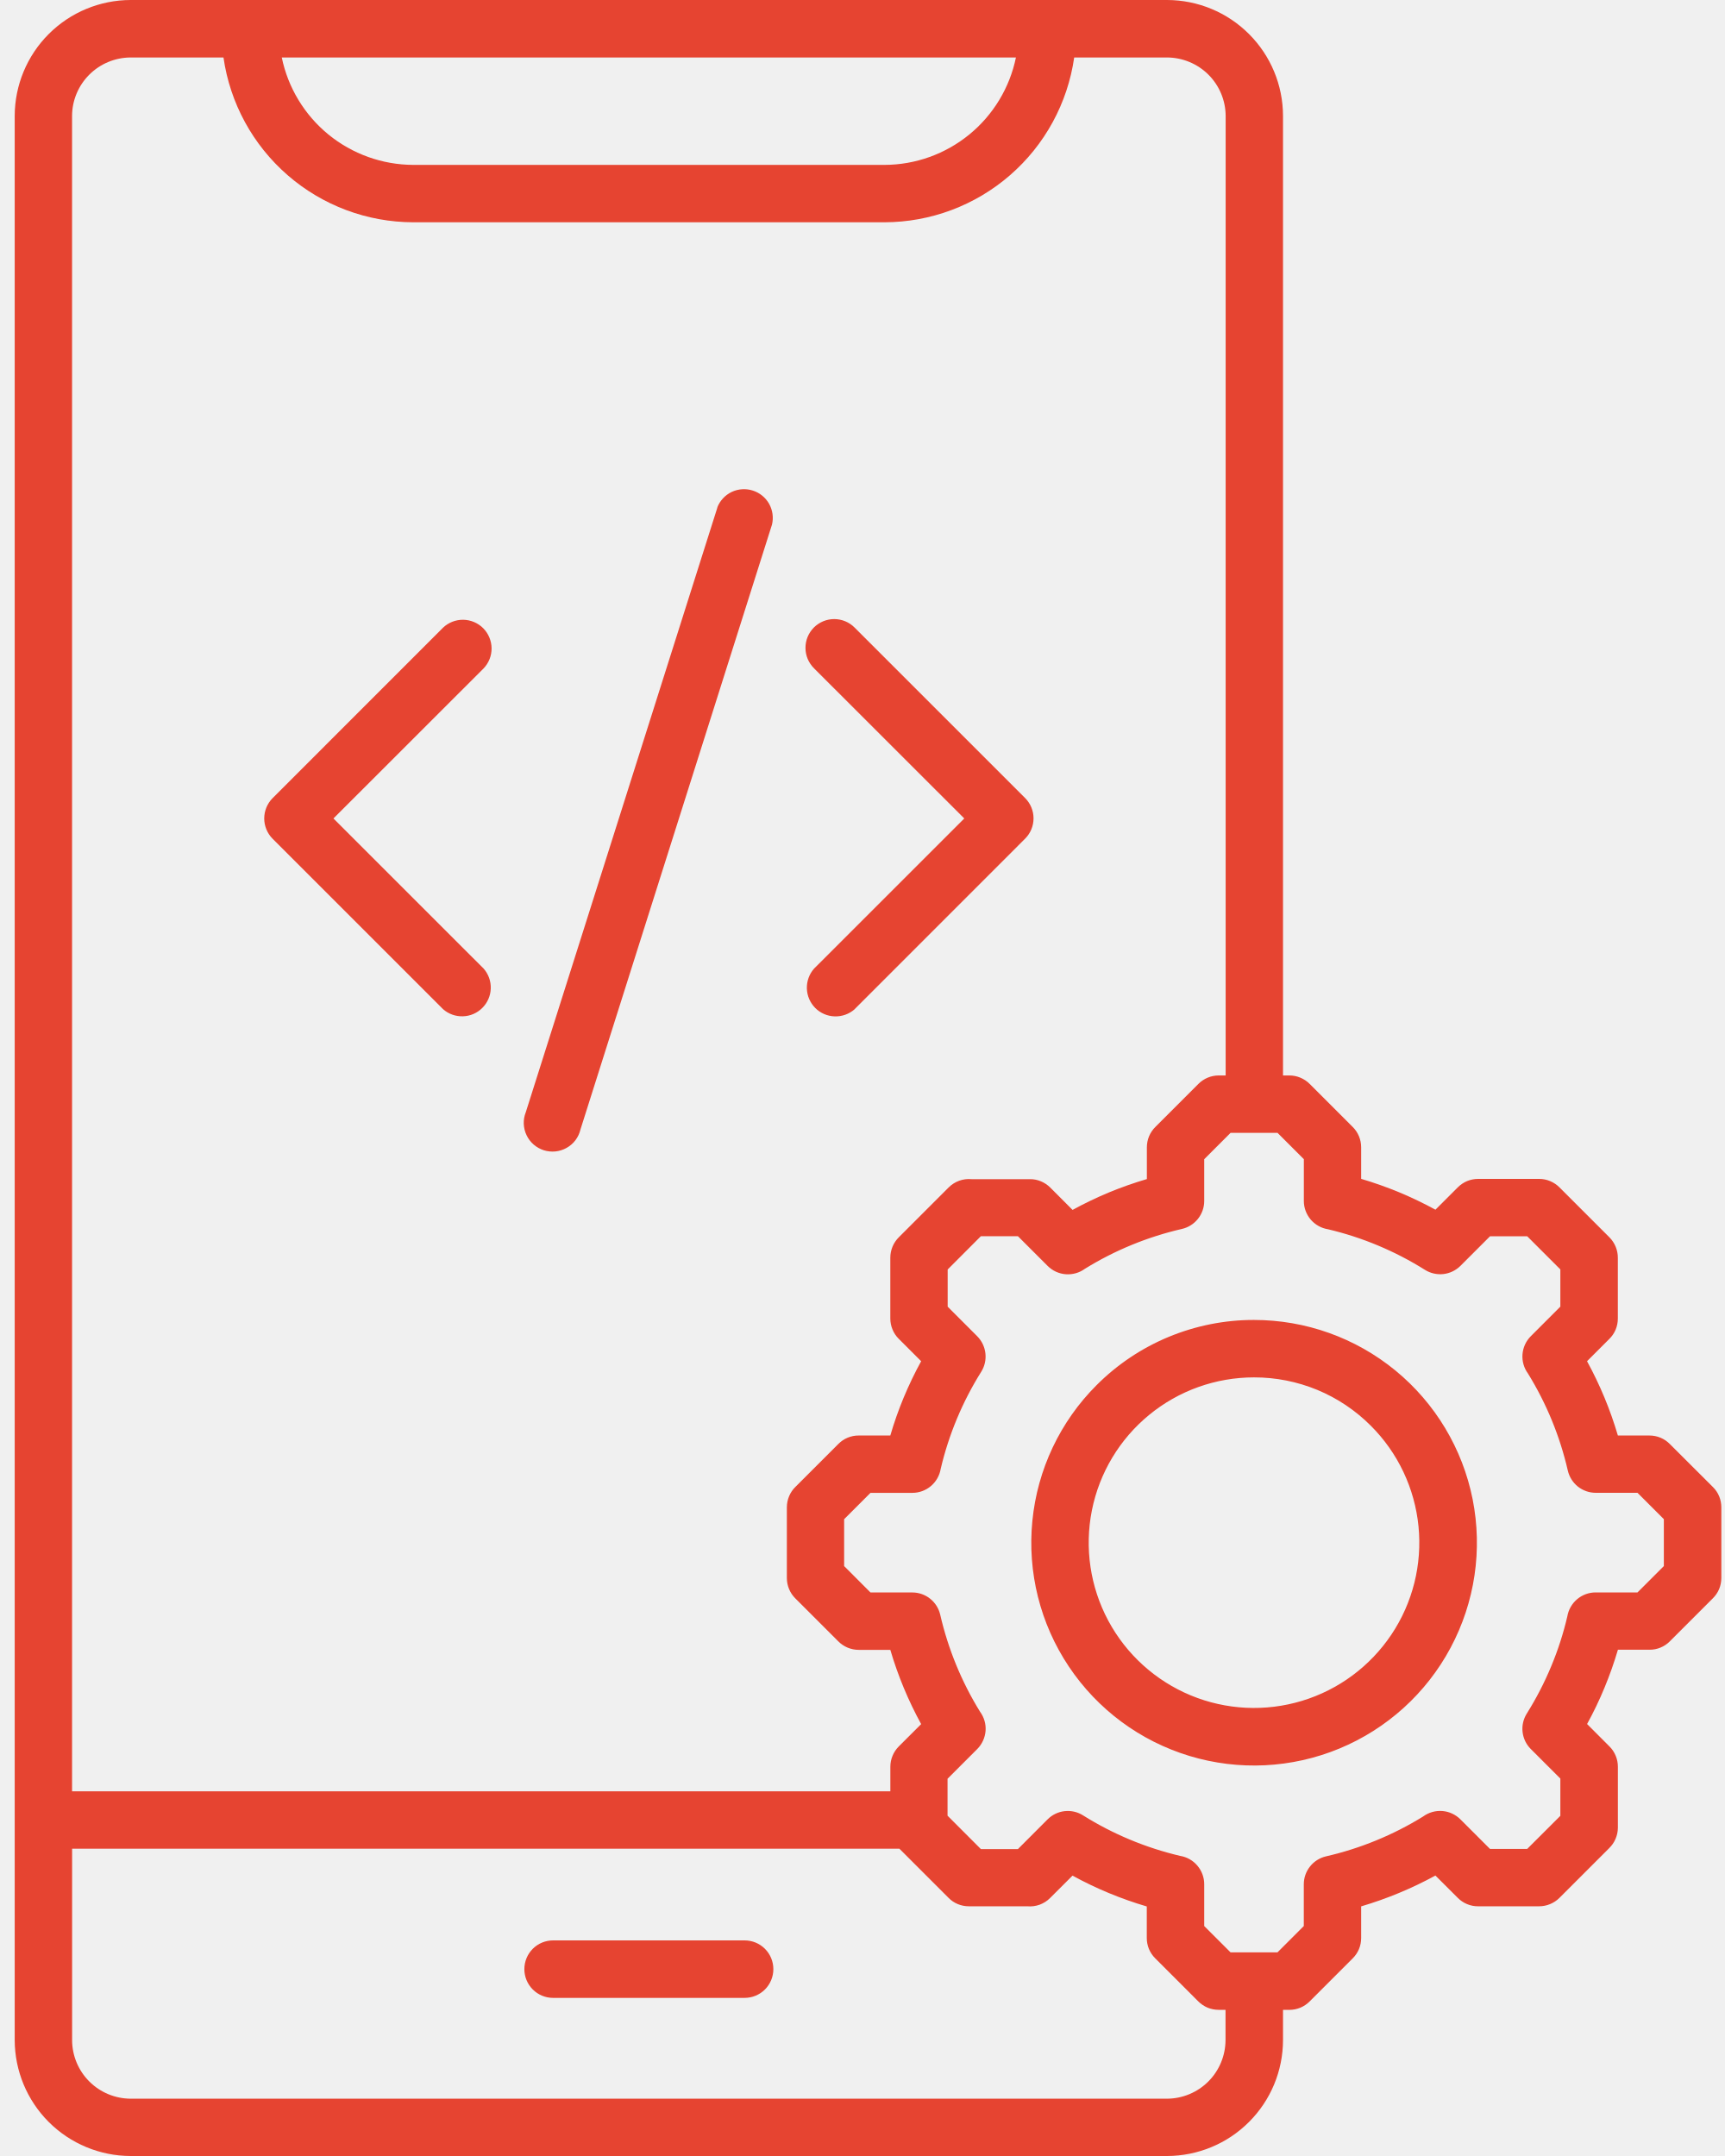
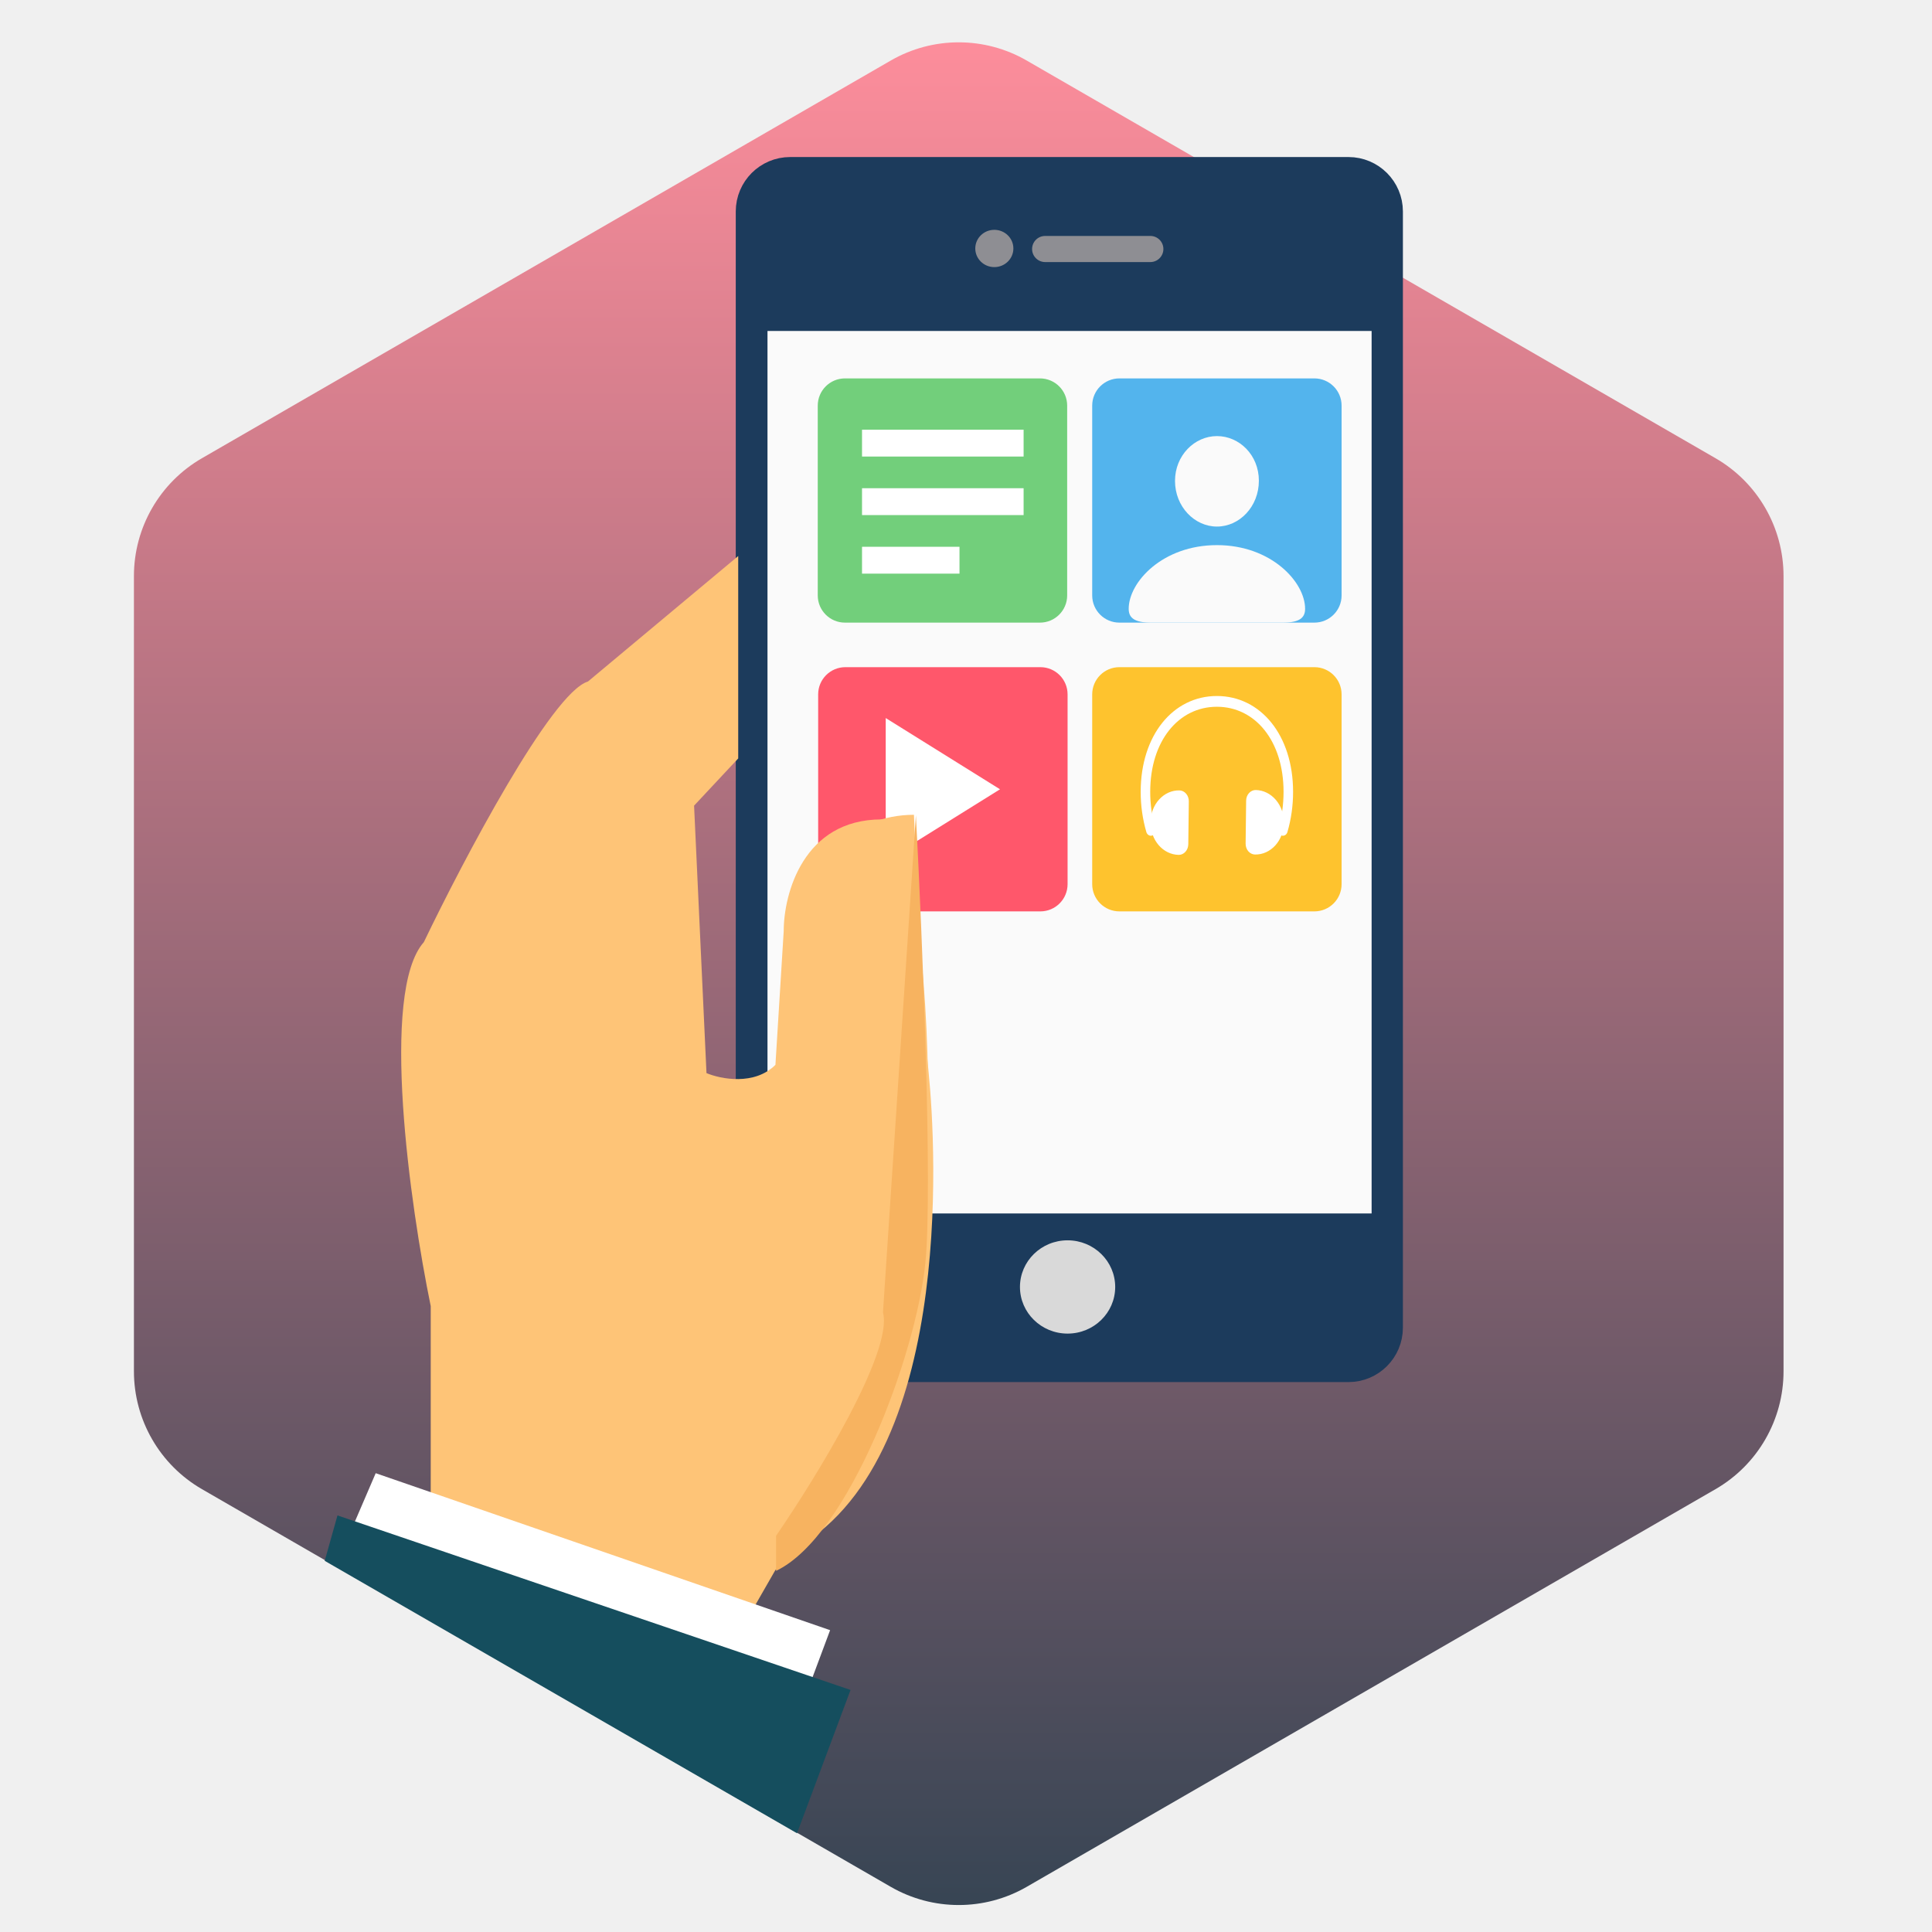
- <svg xmlns="http://www.w3.org/2000/svg" width="40" height="50" viewBox="0 0 40 50" fill="none">
-   <path fill-rule="evenodd" clip-rule="evenodd" d="M11.215 22.463C11.326 22.59 11.386 22.755 11.38 22.924C11.375 23.093 11.305 23.254 11.185 23.374C11.066 23.494 10.905 23.564 10.736 23.569C10.566 23.575 10.401 23.516 10.274 23.404L6.321 19.451C6.197 19.326 6.127 19.157 6.127 18.981C6.127 18.804 6.197 18.635 6.321 18.51L10.274 14.556C10.4 14.436 10.568 14.371 10.742 14.373C10.916 14.376 11.082 14.446 11.205 14.569C11.327 14.693 11.397 14.859 11.399 15.033C11.401 15.207 11.335 15.374 11.215 15.5L7.732 18.981L11.215 22.463ZM19.819 23.404C19.691 23.517 19.526 23.576 19.356 23.571C19.186 23.566 19.025 23.497 18.905 23.377C18.785 23.256 18.715 23.095 18.71 22.925C18.705 22.755 18.765 22.59 18.877 22.463L22.36 18.981L18.877 15.5C18.815 15.438 18.765 15.365 18.73 15.284C18.696 15.203 18.678 15.116 18.678 15.028C18.677 14.94 18.694 14.853 18.727 14.771C18.761 14.69 18.81 14.616 18.872 14.553C18.934 14.491 19.008 14.442 19.089 14.408C19.171 14.374 19.258 14.357 19.346 14.357C19.434 14.358 19.521 14.375 19.602 14.409C19.683 14.443 19.757 14.493 19.819 14.556L23.771 18.508C23.896 18.633 23.966 18.802 23.966 18.978C23.966 19.155 23.896 19.324 23.771 19.449L19.819 23.402V23.404ZM29.622 26.272H28.535L27.924 26.883V27.853C27.924 28.003 27.872 28.149 27.779 28.266C27.685 28.384 27.555 28.466 27.409 28.5C26.613 28.683 25.852 28.995 25.158 29.424C25.03 29.518 24.872 29.563 24.713 29.551C24.555 29.539 24.406 29.471 24.293 29.358L23.604 28.669H22.745L21.975 29.441V30.303L22.661 30.99C22.767 31.097 22.833 31.236 22.85 31.385C22.867 31.535 22.833 31.685 22.753 31.813C22.319 32.506 22.001 33.266 21.814 34.062C21.788 34.218 21.708 34.36 21.588 34.462C21.467 34.565 21.314 34.621 21.156 34.621H20.185L19.574 35.232V36.319L20.185 36.931H21.155C21.305 36.931 21.451 36.982 21.569 37.076C21.686 37.169 21.768 37.3 21.802 37.446C21.985 38.242 22.297 39.002 22.726 39.697C22.82 39.825 22.866 39.983 22.854 40.141C22.841 40.3 22.773 40.449 22.661 40.562L21.972 41.251V42.108L22.745 42.882H23.604L24.292 42.193C24.399 42.086 24.538 42.019 24.688 42.002C24.837 41.986 24.988 42.02 25.115 42.101C25.808 42.535 26.568 42.852 27.365 43.04C27.521 43.065 27.663 43.145 27.765 43.266C27.867 43.386 27.924 43.539 27.924 43.697V44.667L28.535 45.278H29.622L30.233 44.667V43.698C30.233 43.548 30.284 43.402 30.378 43.285C30.471 43.167 30.602 43.085 30.748 43.051C31.544 42.868 32.305 42.556 32.999 42.127C33.127 42.033 33.285 41.987 33.444 41.999C33.602 42.011 33.751 42.08 33.864 42.192L34.551 42.879H35.413L36.182 42.111V41.247L35.496 40.561C35.39 40.455 35.323 40.316 35.306 40.166C35.289 40.017 35.324 39.866 35.404 39.739C35.625 39.386 35.816 39.016 35.975 38.631C36.129 38.261 36.252 37.879 36.343 37.489C36.369 37.333 36.449 37.191 36.569 37.089C36.69 36.986 36.843 36.93 37.001 36.93H37.971L38.582 36.319V35.231L37.971 34.62H37.002C36.852 34.62 36.706 34.568 36.588 34.475C36.471 34.381 36.389 34.25 36.355 34.104C36.172 33.308 35.86 32.548 35.431 31.853C35.337 31.725 35.292 31.567 35.304 31.409C35.316 31.25 35.384 31.102 35.496 30.989L36.182 30.302V29.439L35.414 28.671H34.551L33.865 29.357C33.758 29.463 33.619 29.53 33.469 29.547C33.32 29.563 33.169 29.529 33.042 29.449C32.349 29.014 31.59 28.696 30.794 28.508C30.638 28.483 30.496 28.403 30.393 28.283C30.291 28.162 30.234 28.01 30.234 27.852V26.882L29.623 26.271L29.622 26.272ZM31.788 33.065C32.416 33.692 32.806 34.517 32.893 35.4C32.98 36.282 32.759 37.168 32.266 37.905C31.773 38.643 31.04 39.187 30.192 39.444C29.343 39.702 28.431 39.657 27.612 39.318C26.793 38.978 26.116 38.365 25.698 37.583C25.28 36.801 25.146 35.898 25.319 35.028C25.492 34.159 25.961 33.376 26.647 32.813C27.332 32.25 28.192 31.943 29.078 31.943C29.582 31.942 30.08 32.041 30.546 32.233C31.011 32.426 31.433 32.709 31.788 33.065ZM29.078 30.611C30.274 30.611 31.433 31.025 32.357 31.783C33.281 32.541 33.914 33.596 34.148 34.769C34.381 35.941 34.201 37.158 33.637 38.213C33.074 39.267 32.162 40.094 31.058 40.551C29.953 41.009 28.724 41.069 27.58 40.722C26.436 40.375 25.448 39.642 24.784 38.648C24.12 37.654 23.821 36.46 23.939 35.27C24.056 34.081 24.582 32.968 25.428 32.123C25.907 31.643 26.476 31.262 27.102 31.003C27.729 30.744 28.4 30.61 29.078 30.611ZM16.633 11.767C16.695 11.61 16.814 11.482 16.966 11.409C17.119 11.337 17.293 11.325 17.454 11.376C17.615 11.426 17.75 11.536 17.834 11.683C17.916 11.83 17.941 12.003 17.901 12.167L13.46 26.194C13.439 26.284 13.4 26.367 13.345 26.441C13.29 26.514 13.22 26.575 13.14 26.62C13.061 26.665 12.973 26.693 12.882 26.703C12.791 26.712 12.698 26.703 12.611 26.676C12.524 26.648 12.443 26.603 12.374 26.543C12.305 26.483 12.249 26.409 12.21 26.326C12.17 26.244 12.149 26.154 12.145 26.062C12.142 25.971 12.158 25.88 12.192 25.794L16.636 11.767H16.633ZM29.751 46.611H29.897C29.985 46.611 30.071 46.594 30.152 46.561C30.233 46.527 30.306 46.478 30.368 46.416L31.364 45.42C31.427 45.358 31.477 45.284 31.512 45.203C31.546 45.121 31.563 45.034 31.563 44.946V44.211C32.161 44.034 32.738 43.795 33.285 43.496L33.801 44.011C33.863 44.074 33.936 44.124 34.018 44.158C34.099 44.192 34.187 44.21 34.275 44.209H35.689C35.865 44.209 36.035 44.139 36.16 44.015L37.314 42.861C37.377 42.799 37.428 42.726 37.462 42.645C37.497 42.564 37.515 42.477 37.516 42.389V40.972C37.516 40.884 37.499 40.798 37.465 40.717C37.432 40.637 37.383 40.563 37.321 40.502L36.802 39.982C36.952 39.709 37.087 39.427 37.206 39.139C37.325 38.852 37.429 38.558 37.517 38.259H38.25C38.337 38.26 38.424 38.243 38.505 38.209C38.585 38.176 38.659 38.127 38.72 38.065L39.716 37.069C39.779 37.007 39.83 36.933 39.864 36.852C39.898 36.77 39.915 36.683 39.915 36.594V34.956C39.915 34.868 39.898 34.782 39.865 34.701C39.831 34.62 39.782 34.547 39.72 34.486L38.721 33.489C38.66 33.426 38.586 33.376 38.504 33.342C38.423 33.308 38.336 33.291 38.247 33.291H37.516C37.34 32.693 37.1 32.115 36.801 31.568L37.316 31.053C37.379 30.991 37.43 30.917 37.464 30.836C37.498 30.754 37.515 30.667 37.515 30.578V29.167C37.515 28.99 37.445 28.821 37.321 28.696L36.164 27.539C36.102 27.476 36.028 27.426 35.947 27.392C35.865 27.357 35.778 27.34 35.69 27.34H34.276C34.188 27.34 34.102 27.357 34.021 27.39C33.94 27.424 33.867 27.473 33.805 27.535L33.286 28.054C33.012 27.905 32.731 27.77 32.443 27.65C32.155 27.531 31.862 27.427 31.563 27.339V26.606C31.563 26.43 31.493 26.26 31.368 26.136L30.372 25.14C30.31 25.077 30.236 25.027 30.155 24.993C30.073 24.958 29.986 24.941 29.897 24.941H29.751V2.687C29.75 1.975 29.466 1.292 28.962 0.789C28.459 0.285 27.776 0.002 27.064 0H3.028C2.316 0.002 1.634 0.285 1.13 0.789C0.627 1.292 0.343 1.975 0.341 2.687V47.313C0.343 48.025 0.627 48.708 1.13 49.211C1.634 49.715 2.316 49.998 3.028 50H27.064C27.776 49.998 28.459 49.715 28.962 49.211C29.466 48.708 29.75 48.025 29.751 47.313V46.611ZM20.855 42.873L21.997 44.015C22.058 44.077 22.131 44.126 22.212 44.159C22.292 44.192 22.379 44.209 22.466 44.209H23.822C23.919 44.218 24.016 44.205 24.108 44.172C24.199 44.138 24.282 44.086 24.35 44.017L24.87 43.498C25.416 43.797 25.994 44.037 26.592 44.213V44.944C26.592 45.032 26.609 45.118 26.642 45.199C26.676 45.28 26.725 45.353 26.787 45.415L27.783 46.411C27.845 46.474 27.919 46.524 28 46.559C28.082 46.593 28.169 46.61 28.257 46.61H28.418V47.314C28.416 47.674 28.273 48.018 28.019 48.272C27.765 48.526 27.421 48.669 27.062 48.671H3.028C2.669 48.669 2.325 48.526 2.071 48.272C1.817 48.018 1.673 47.674 1.672 47.314V42.873H20.855ZM12.825 46.333C12.648 46.333 12.479 46.263 12.354 46.138C12.229 46.013 12.159 45.843 12.159 45.667C12.159 45.49 12.229 45.32 12.354 45.195C12.479 45.07 12.648 45 12.825 45H17.267C17.444 45 17.613 45.07 17.738 45.195C17.863 45.32 17.933 45.49 17.933 45.667C17.933 45.843 17.863 46.013 17.738 46.138C17.613 46.263 17.444 46.333 17.267 46.333H12.825ZM6.534 1.333H23.558C23.413 2.035 23.032 2.665 22.477 3.119C21.922 3.572 21.229 3.822 20.512 3.824H9.58C8.864 3.821 8.17 3.572 7.615 3.119C7.061 2.665 6.679 2.035 6.534 1.333ZM24.909 1.333C24.757 2.392 24.229 3.361 23.422 4.062C22.615 4.764 21.582 5.152 20.512 5.155H9.58C8.51 5.152 7.477 4.765 6.67 4.063C5.862 3.361 5.334 2.392 5.182 1.333H3.027C2.668 1.335 2.324 1.478 2.07 1.732C1.816 1.986 1.672 2.33 1.671 2.689V41.542H20.646V40.972C20.646 40.885 20.663 40.799 20.697 40.718C20.73 40.638 20.779 40.565 20.84 40.503L21.36 39.984C21.061 39.437 20.821 38.86 20.645 38.262H19.911C19.823 38.262 19.736 38.244 19.654 38.21C19.573 38.176 19.499 38.126 19.437 38.063L18.441 37.067C18.379 37.005 18.33 36.932 18.297 36.851C18.263 36.77 18.246 36.684 18.246 36.596V34.956C18.246 34.867 18.264 34.78 18.298 34.699C18.332 34.617 18.382 34.543 18.445 34.482L19.441 33.486C19.503 33.424 19.576 33.374 19.657 33.341C19.738 33.308 19.824 33.29 19.911 33.291H20.645C20.732 32.992 20.836 32.698 20.955 32.411C21.075 32.123 21.21 31.841 21.36 31.568L20.84 31.048C20.778 30.987 20.729 30.913 20.696 30.832C20.662 30.752 20.645 30.665 20.645 30.578V29.167C20.645 29.078 20.663 28.991 20.697 28.909C20.731 28.828 20.781 28.754 20.844 28.692L21.998 27.538C22.067 27.469 22.15 27.416 22.241 27.383C22.332 27.35 22.43 27.337 22.526 27.346H23.883C23.97 27.345 24.056 27.362 24.137 27.396C24.217 27.429 24.29 27.478 24.352 27.539L24.871 28.059C25.145 27.909 25.426 27.774 25.714 27.654C26.002 27.535 26.295 27.432 26.594 27.344V26.611C26.594 26.521 26.611 26.433 26.645 26.351C26.68 26.269 26.73 26.194 26.794 26.132L27.79 25.136C27.915 25.011 28.084 24.941 28.26 24.941H28.421V2.687C28.419 2.328 28.275 1.984 28.021 1.731C27.767 1.478 27.423 1.335 27.064 1.333H24.909Z" fill="#E64431" />
+ <svg xmlns="http://www.w3.org/2000/svg" width="71" height="71" viewBox="0 0 71 71" fill="none">
+   <path d="M32.733 2.226C34.28 1.332 36.186 1.332 37.733 2.226L63.044 16.839C64.591 17.732 65.544 19.383 65.544 21.169V50.395C65.544 52.182 64.591 53.833 63.044 54.726L37.733 69.339C36.186 70.232 34.28 70.232 32.733 69.339L7.422 54.726C5.875 53.833 4.922 52.182 4.922 50.395V21.169C4.922 19.383 5.875 17.732 7.422 16.839L32.733 2.226Z" fill="url(#paint0_linear_152_1073)" />
+   <rect x="27.539" y="6.271" width="23.517" height="44.02" rx="1.5" fill="#1C3B5C" stroke="#1C3B5C" />
+   <ellipse cx="36.541" cy="9.131" rx="0.7" ry="0.685" fill="#8E8E93" />
+   <rect x="37.929" y="8.671" width="4.825" height="0.96" rx="0.48" fill="#8E8E93" />
+   <rect x="28.205" y="12.163" width="22.201" height="32.431" fill="#FAFAFA" />
+   <path d="M40.138 25.518C40.138 24.965 40.585 24.518 41.138 24.518H48.303C48.855 24.518 49.303 24.965 49.303 25.518V32.493C49.303 33.045 48.855 33.493 48.303 33.493H41.138C40.585 33.493 40.138 33.045 40.138 32.493V25.518Z" fill="#FEC32E" />
+   <path d="M30.052 14.906C30.052 14.354 30.5 13.906 31.052 13.906H38.218C38.77 13.906 39.218 14.354 39.218 14.906V21.881C39.218 22.434 38.77 22.881 38.218 22.881H31.052C30.5 22.881 30.052 22.434 30.052 21.881V14.906Z" fill="#72CF7B" />
+   <rect x="31.679" y="15.791" width="5.938" height="0.987" fill="white" />
+   <rect x="31.679" y="17.942" width="5.938" height="0.987" fill="white" />
+   <rect x="31.679" y="20.094" width="3.582" height="0.987" fill="white" />
+   <ellipse cx="39.233" cy="47.295" rx="1.75" ry="1.714" fill="#D9D9D9" />
+   <path d="M40.138 14.906C40.138 14.354 40.585 13.906 41.138 13.906H48.303C48.855 13.906 49.303 14.354 49.303 14.906V21.881C49.303 22.434 48.855 22.881 48.303 22.881H41.138C40.585 22.881 40.138 22.434 40.138 21.881V14.906Z" fill="#53B4ED" />
+   <path d="M44.722 19.351C45.55 19.351 46.263 18.619 46.263 17.666C46.263 16.724 45.547 16.026 44.722 16.026C43.898 16.026 43.181 16.739 43.181 17.673C43.181 18.619 43.898 19.351 44.722 19.351ZM42.303 22.881H47.141C47.746 22.881 47.962 22.71 47.962 22.374C47.962 21.391 46.718 20.033 44.722 20.033C42.723 20.033 41.479 21.391 41.479 22.374C41.479 22.71 41.695 22.881 42.303 22.881Z" fill="#FAFAFA" />
+   <path d="M30.067 25.518C30.067 24.965 30.515 24.518 31.067 24.518H38.233C38.785 24.518 39.233 24.965 39.233 25.518V32.493C39.233 33.045 38.785 33.493 38.233 33.493H31.067C30.515 33.493 30.067 33.045 30.067 32.493V25.518Z" fill="#FF576B" />
+   <path d="M32.55 26.388V31.623L36.75 29.006L32.55 26.388Z" fill="white" />
+   <g clip-path="url(#clip0_152_1073)">
+     <path d="M47.312 30.578C47.298 30.628 47.266 30.669 47.225 30.692C47.183 30.716 47.135 30.72 47.091 30.703C47.047 30.687 47.01 30.651 46.99 30.604C46.969 30.557 46.965 30.503 46.98 30.453C47.105 30.028 47.17 29.57 47.17 29.098C47.17 27.232 46.13 25.973 44.72 25.973C43.31 25.973 42.27 27.232 42.27 29.098C42.269 29.559 42.333 30.016 42.461 30.453C42.475 30.503 42.472 30.557 42.451 30.604C42.43 30.651 42.394 30.687 42.349 30.703C42.305 30.72 42.257 30.716 42.216 30.692C42.174 30.669 42.143 30.628 42.128 30.578C41.989 30.1 41.919 29.601 41.92 29.098C41.92 27.02 43.111 25.578 44.72 25.578C46.329 25.578 47.52 27.02 47.52 29.098C47.521 29.601 47.451 30.1 47.312 30.578Z" fill="white" />
+     <path d="M43.312 31.416C43.035 31.41 42.771 31.281 42.578 31.056C42.385 30.831 42.279 30.529 42.282 30.215V30.207C42.284 30.052 42.313 29.899 42.368 29.756C42.422 29.614 42.501 29.485 42.6 29.378C42.699 29.27 42.815 29.185 42.943 29.128C43.071 29.071 43.207 29.044 43.345 29.047C43.437 29.049 43.525 29.092 43.589 29.167C43.654 29.242 43.689 29.343 43.688 29.447L43.669 31.027C43.668 31.079 43.658 31.13 43.64 31.178C43.622 31.226 43.595 31.269 43.562 31.305C43.529 31.341 43.49 31.37 43.447 31.389C43.404 31.408 43.358 31.417 43.312 31.416ZM46.151 29.033C46.429 29.039 46.693 29.169 46.886 29.394C47.079 29.619 47.185 29.921 47.181 30.234V30.242C47.179 30.397 47.151 30.549 47.096 30.691C47.042 30.833 46.964 30.962 46.866 31.07C46.768 31.177 46.652 31.262 46.525 31.32C46.398 31.377 46.262 31.405 46.125 31.403H46.119C46.027 31.401 45.939 31.358 45.874 31.283C45.81 31.208 45.775 31.107 45.776 31.002L45.795 29.422C45.795 29.37 45.805 29.319 45.823 29.271C45.842 29.223 45.868 29.18 45.901 29.144C45.934 29.108 45.974 29.079 46.017 29.06C46.059 29.041 46.105 29.032 46.151 29.033Z" fill="white" />
+   </g>
+   <path d="M33.587 29.942C29.008 29.978 28.435 36.283 28.721 39.431V57.173C35.121 54.216 34.398 42.124 34.128 39.431C33.912 37.277 33.677 32.208 33.587 29.942Z" fill="#FEC477" />
+   <path d="M15.829 55.447L27.389 59.625L28.497 57.694C30.953 55.794 32.908 49.012 33.579 45.858V45.628C34.524 41.551 33.973 35.45 33.579 32.909L33.361 30.113H32.398C29.52 30.113 28.801 32.849 28.801 34.217L28.497 39.132C27.727 39.902 26.487 39.656 25.963 39.436L25.507 29.607L27.129 27.872V20.434L21.606 25.046C20.268 25.452 17.029 31.599 15.576 34.623C13.955 36.447 15.069 44.3 15.829 47.999V55.447Z" fill="#FEC477" />
+   <path d="M34.005 46.429C34.283 43.716 33.89 34.319 33.659 29.96L32.449 48.232C32.832 49.674 29.989 54.305 28.52 56.44V57.728C31.18 56.469 33.659 49.822 34.005 46.429Z" fill="#F7B360" />
+   <path d="M30.506 59.908L13.807 54.139L12.942 56.15L29.696 62.078L30.506 59.908Z" fill="white" />
+   <path d="M11.933 57.36L12.402 55.691L31.257 62.105L29.29 67.371L11.933 57.36Z" fill="#154E5E" />
+   <defs>
+     <linearGradient id="paint0_linear_152_1073" x1="35.233" y1="0.782" x2="35.233" y2="70.782" gradientUnits="userSpaceOnUse">
+       <stop stop-color="#FF8E9C" />
+       <stop offset="1" stop-color="#354453" />
+     </linearGradient>
+     <clipPath id="clip0_152_1073">
+       <rect width="7" height="6.855" fill="white" transform="translate(41.2203 25.578)" />
+     </clipPath>
+   </defs>
</svg>
